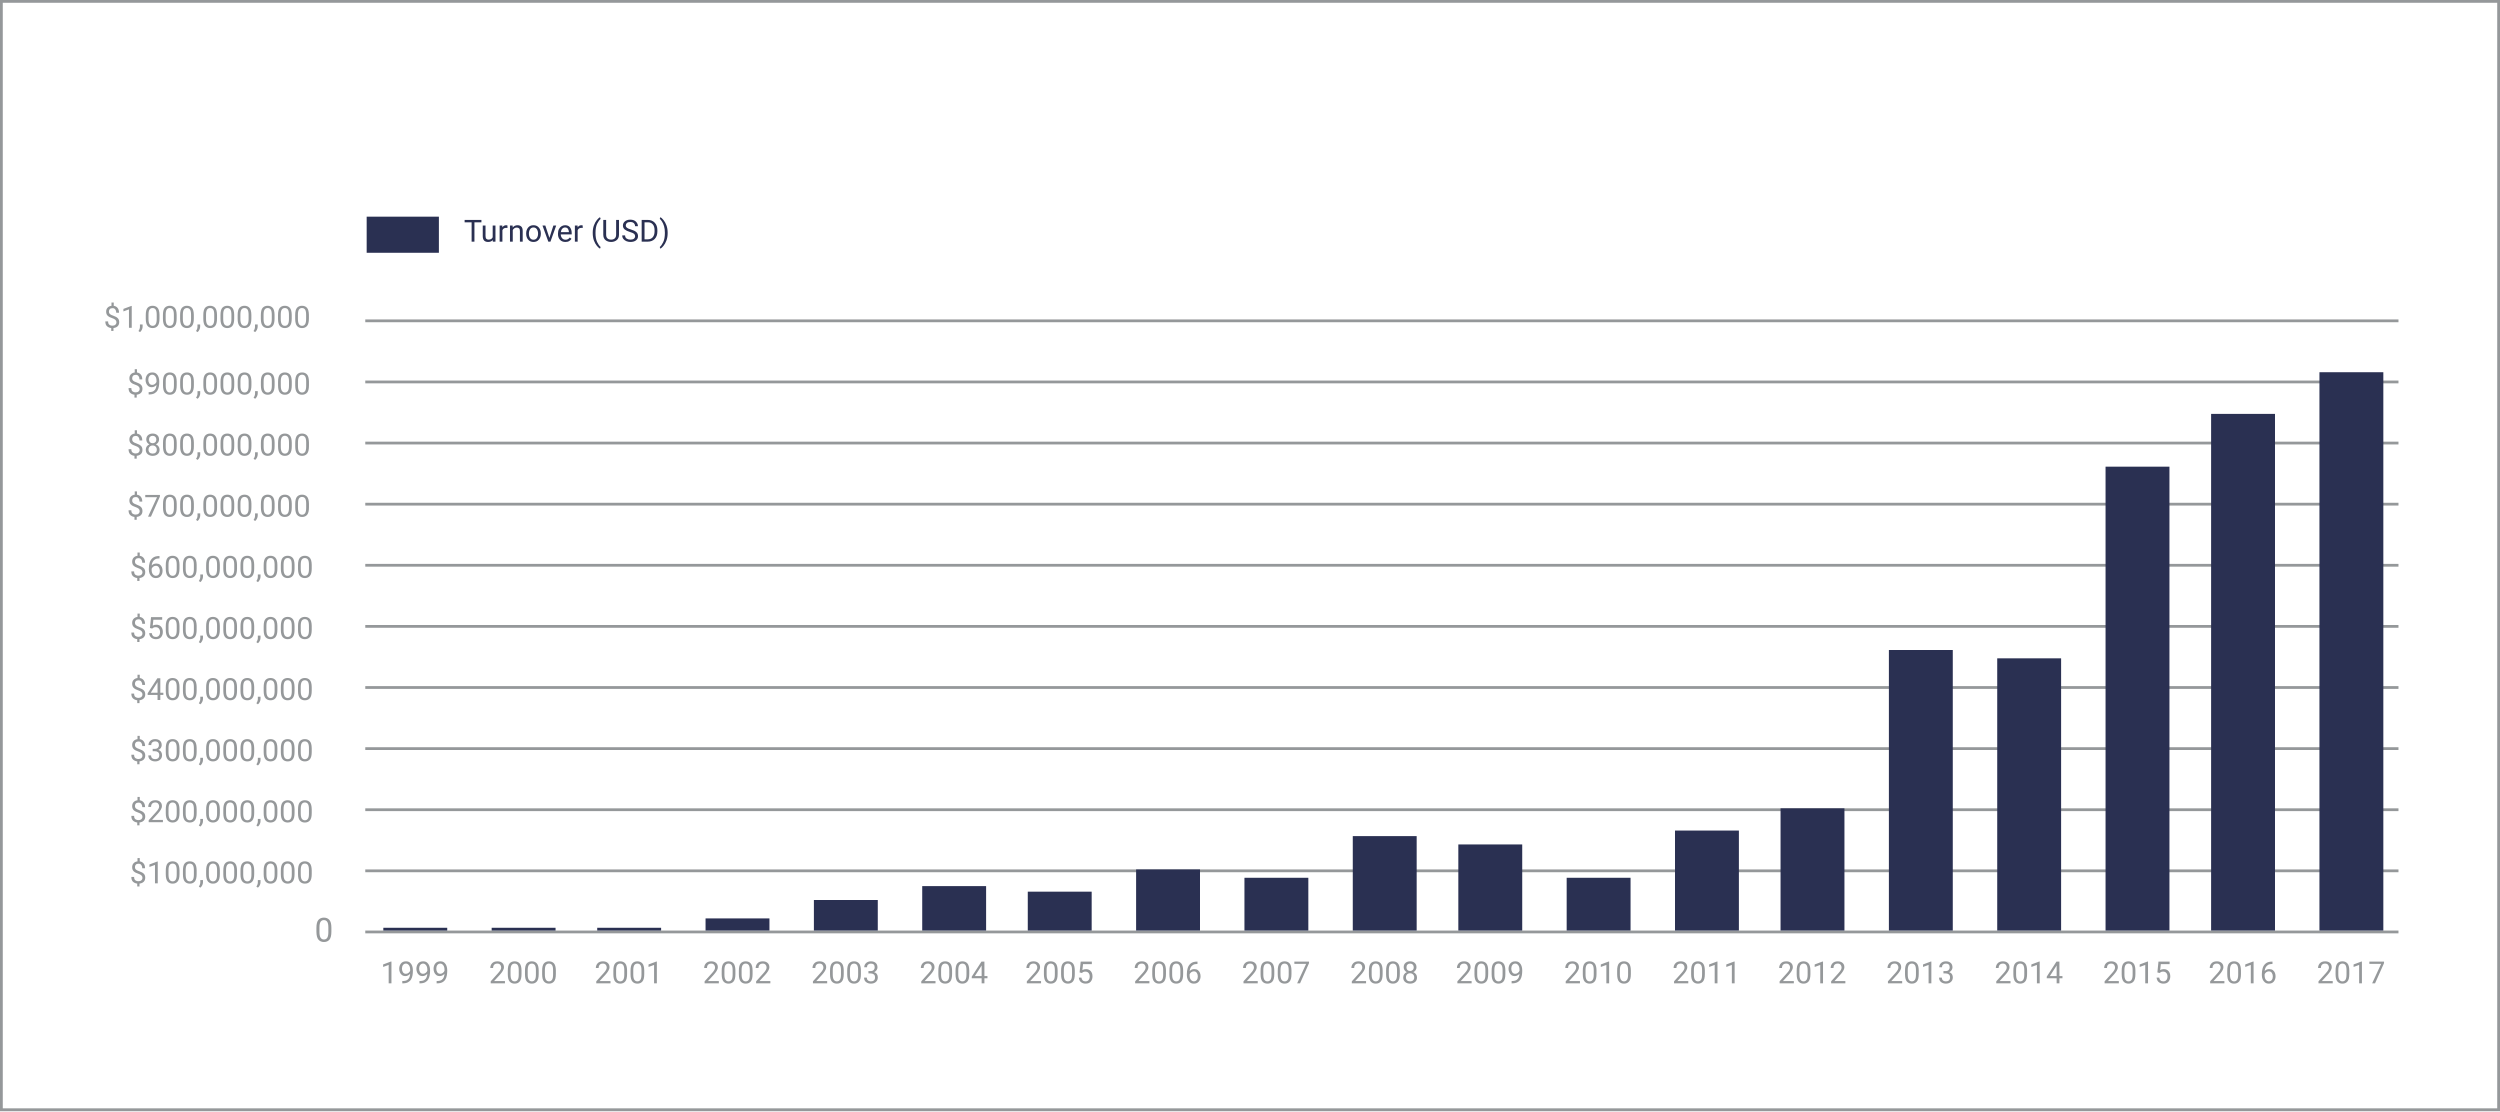
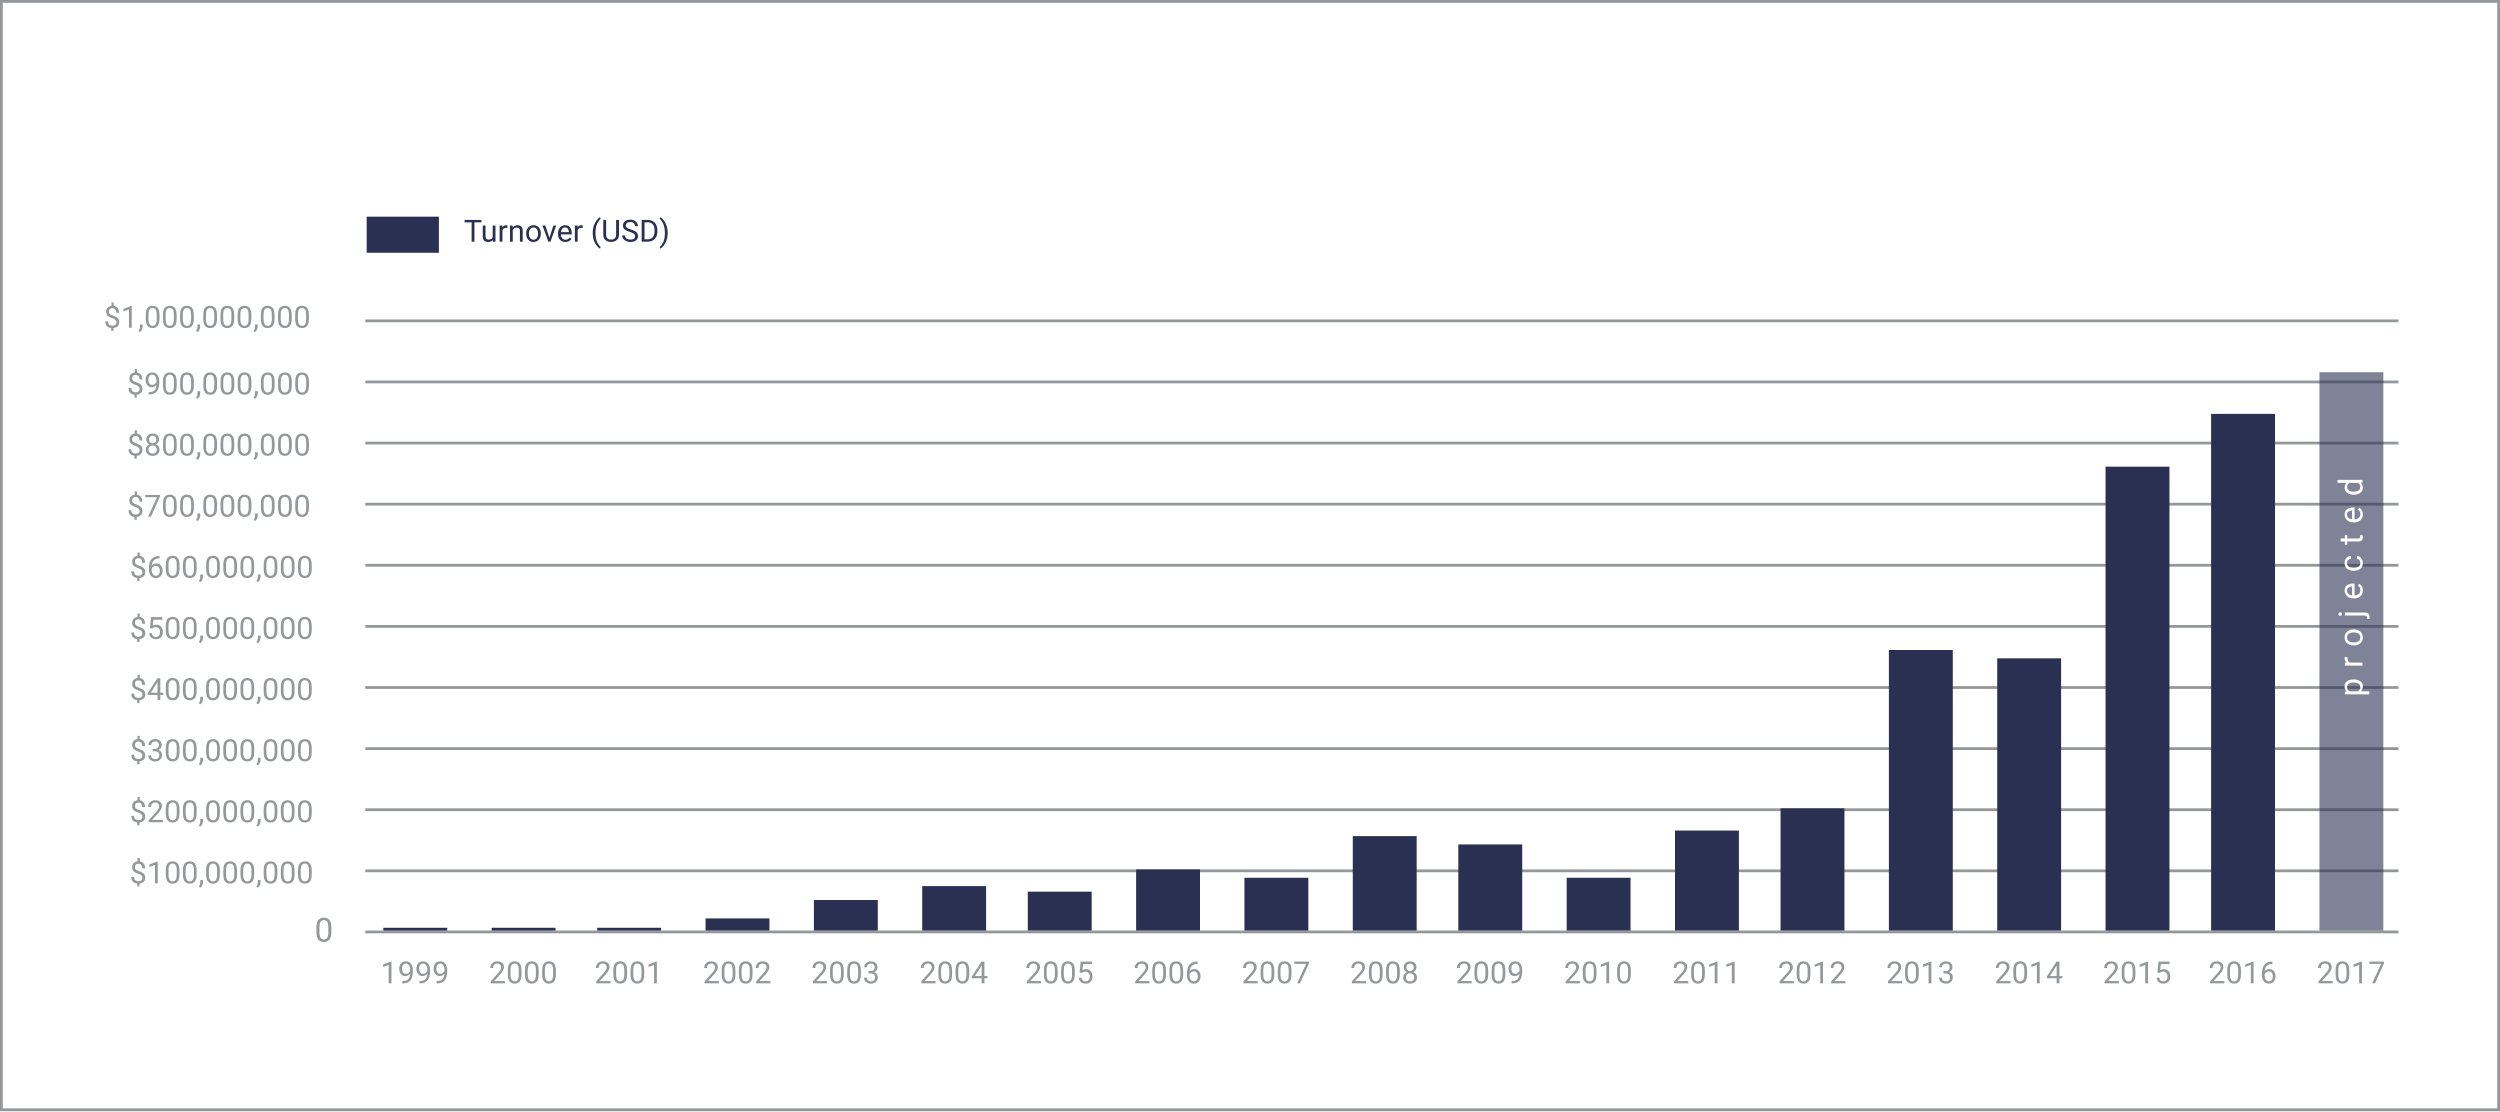
- <svg xmlns="http://www.w3.org/2000/svg" viewBox="-22082 -18601 900 400">
+ <svg xmlns="http://www.w3.org/2000/svg" viewBox="-13056 -18265 900 400">
  <defs>
-     <style>
-             .cls-1 {
-             fill: #fff;
-             }
- 
-             .cls-1, .cls-2 {
-             stroke: #95989a;
-             }
- 
-             .cls-2, .cls-8 {
-             fill: none;
-             }
- 
-             .cls-3, .cls-5 {
-             fill: #95989a;
-             }
- 
-             .cls-3, .cls-4 {
-             font-size: 11px;
-             }
- 
-             .cls-3, .cls-4, .cls-5 {
-             font-family: Roboto-Regular, Roboto;
-             }
- 
-             .cls-4, .cls-6 {
-             fill: #2a3052;
-             }
- 
-             .cls-5 {
-             font-size: 12px;
-             }
- 
-             .cls-7 {
-             stroke: none;
-             }
-         </style>
+     <style>.cls-1,.cls-8{fill:#fff}.cls-1,.cls-2{stroke:#95989a}.cls-10,.cls-2{fill:none}.cls-3,.cls-5{fill:#95989a}.cls-3,.cls-4{font-size:11px}.cls-3,.cls-4,.cls-5,.cls-8{font-family:Roboto-Regular,Roboto}.cls-4,.cls-6,.cls-7{fill:#2a3052}.cls-5,.cls-8{font-size:12px}.cls-7{opacity:.6}.cls-8{letter-spacing:.3em}.cls-9{stroke:none}</style>
  </defs>
-   <g id="Group_435" data-name="Group 435" transform="translate(1617 -147)">
-     <g id="Rectangle_312" data-name="Rectangle 312" class="cls-1" transform="translate(-23699 -18454)">
-       <rect class="cls-7" width="900" height="400" />
-       <rect class="cls-8" x="0.5" y="0.5" width="899" height="399" />
+   <g id="Group_457" data-name="Group 457" transform="translate(10643 189)">
+     <g id="Rectangle_312" data-name="Rectangle 312" class="cls-1">
+       <path class="cls-9" d="M0 0h900v400H0z" transform="translate(-23699 -18454)" />
+       <path class="cls-10" d="M.5.5h899v399H.5z" transform="translate(-23699 -18454)" />
    </g>
    <g id="Group_434" data-name="Group 434">
-       <line id="Line_91" data-name="Line 91" class="cls-2" x2="731.949" transform="translate(-23567.5 -18338.5)" />
-       <line id="Line_164" data-name="Line 164" class="cls-2" x2="731.949" transform="translate(-23567.5 -18316.5)" />
-       <line id="Line_159" data-name="Line 159" class="cls-2" x2="731.949" transform="translate(-23567.5 -18294.5)" />
-       <line id="Line_160" data-name="Line 160" class="cls-2" x2="731.949" transform="translate(-23567.5 -18272.5)" />
-       <line id="Line_161" data-name="Line 161" class="cls-2" x2="731.949" transform="translate(-23567.5 -18250.5)" />
-       <line id="Line_162" data-name="Line 162" class="cls-2" x2="731.949" transform="translate(-23567.5 -18228.5)" />
-       <line id="Line_163" data-name="Line 163" class="cls-2" x2="731.949" transform="translate(-23567.5 -18206.5)" />
-       <line id="Line_92" data-name="Line 92" class="cls-2" x2="731.949" transform="translate(-23567.5 -18184.5)" />
-       <line id="Line_93" data-name="Line 93" class="cls-2" x2="731.949" transform="translate(-23567.5 -18162.5)" />
-       <line id="Line_94" data-name="Line 94" class="cls-2" x2="731.949" transform="translate(-23567.5 -18140.5)" />
-       <line id="Line_95" data-name="Line 95" class="cls-2" x2="731.949" transform="translate(-23567.5 -18118.5)" />
+       <path id="Line_91" data-name="Line 91" class="cls-2" transform="translate(-23567.5 -18338.5)" d="M0 0h731.949" />
+       <path id="Line_164" data-name="Line 164" class="cls-2" transform="translate(-23567.5 -18316.5)" d="M0 0h731.949" />
+       <path id="Line_159" data-name="Line 159" class="cls-2" transform="translate(-23567.5 -18294.5)" d="M0 0h731.949" />
+       <path id="Line_160" data-name="Line 160" class="cls-2" transform="translate(-23567.5 -18272.5)" d="M0 0h731.949" />
+       <path id="Line_161" data-name="Line 161" class="cls-2" transform="translate(-23567.5 -18250.5)" d="M0 0h731.949" />
+       <path id="Line_162" data-name="Line 162" class="cls-2" transform="translate(-23567.5 -18228.5)" d="M0 0h731.949" />
+       <path id="Line_163" data-name="Line 163" class="cls-2" transform="translate(-23567.5 -18206.5)" d="M0 0h731.949" />
+       <path id="Line_92" data-name="Line 92" class="cls-2" transform="translate(-23567.5 -18184.5)" d="M0 0h731.949" />
+       <path id="Line_93" data-name="Line 93" class="cls-2" transform="translate(-23567.5 -18162.5)" d="M0 0h731.949" />
+       <path id="Line_94" data-name="Line 94" class="cls-2" transform="translate(-23567.5 -18140.5)" d="M0 0h731.949" />
+       <path id="Line_95" data-name="Line 95" class="cls-2" transform="translate(-23567.5 -18118.5)" d="M0 0h731.949" />
      <text id="_1_000_000_000" data-name="$1,000,000,000" class="cls-3" transform="translate(-23587 -18336)">
        <tspan x="-74.68" y="0">$1,000,000,000</tspan>
      </text>
      <text id="Turnover_USD_" data-name="Turnover (USD)" class="cls-4" transform="translate(-23532 -18367)">
        <tspan x="0" y="0">Turnover (USD)</tspan>
      </text>
      <text id="_2007" data-name="2007" class="cls-3" transform="translate(-23252 -18100)">
        <tspan x="0" y="0">2007</tspan>
      </text>
      <text id="_2003" data-name="2003" class="cls-3" transform="translate(-23407 -18100)">
        <tspan x="0" y="0">2003</tspan>
      </text>
      <text id="_2011" data-name="2011" class="cls-3" transform="translate(-23097 -18100)">
        <tspan x="0" y="0">2011</tspan>
      </text>
      <text id="_2001" data-name="2001" class="cls-3" transform="translate(-23485 -18100)">
        <tspan x="0" y="0">2001</tspan>
      </text>
      <text id="_2009" data-name="2009" class="cls-3" transform="translate(-23175 -18100)">
        <tspan x="0" y="0">2009</tspan>
      </text>
      <text id="_2005" data-name="2005" class="cls-3" transform="translate(-23330 -18100)">
        <tspan x="0" y="0">2005</tspan>
      </text>
      <text id="_2013" data-name="2013" class="cls-3" transform="translate(-23020 -18100)">
        <tspan x="0" y="0">2013</tspan>
      </text>
      <text id="_2000" data-name="2000" class="cls-3" transform="translate(-23523 -18100)">
        <tspan x="0" y="0">2000</tspan>
      </text>
      <text id="_1999" data-name="1999" class="cls-3" transform="translate(-23562 -18100)">
        <tspan x="0" y="0">1999</tspan>
      </text>
      <text id="_2008" data-name="2008" class="cls-3" transform="translate(-23213 -18100)">
        <tspan x="0" y="0">2008</tspan>
      </text>
      <text id="_2004" data-name="2004" class="cls-3" transform="translate(-23368 -18100)">
        <tspan x="0" y="0">2004</tspan>
      </text>
      <text id="_2012" data-name="2012" class="cls-3" transform="translate(-23059 -18100)">
        <tspan x="0" y="0">2012</tspan>
      </text>
      <text id="_2002" data-name="2002" class="cls-3" transform="translate(-23446 -18100)">
        <tspan x="0" y="0">2002</tspan>
      </text>
      <text id="_2010" data-name="2010" class="cls-3" transform="translate(-23136 -18100)">
        <tspan x="0" y="0">2010</tspan>
      </text>
      <text id="_2006" data-name="2006" class="cls-3" transform="translate(-23291 -18100)">
        <tspan x="0" y="0">2006</tspan>
      </text>
      <text id="_2014" data-name="2014" class="cls-3" transform="translate(-22981 -18100)">
        <tspan x="0" y="0">2014</tspan>
      </text>
      <text id="_2015" data-name="2015" class="cls-3" transform="translate(-22942 -18100)">
        <tspan x="0" y="0">2015</tspan>
      </text>
      <text id="_2017" data-name="2017" class="cls-3" transform="translate(-22865 -18100)">
        <tspan x="0" y="0">2017</tspan>
      </text>
      <text id="_2016" data-name="2016" class="cls-3" transform="translate(-22904 -18100)">
        <tspan x="0" y="0">2016</tspan>
      </text>
      <text id="_700_000_000" data-name="$700,000,000" class="cls-3" transform="translate(-23587 -18268)">
        <tspan x="-66.312" y="0">$700,000,000</tspan>
      </text>
      <text id="_800_000_000" data-name="$800,000,000" class="cls-3" transform="translate(-23587 -18290)">
        <tspan x="-66.312" y="0">$800,000,000</tspan>
      </text>
      <text id="_900_000_000" data-name="$900,000,000" class="cls-3" transform="translate(-23587 -18312)">
        <tspan x="-66.312" y="0">$900,000,000</tspan>
      </text>
      <text id="_500_000_000" data-name="$500,000,000" class="cls-3" transform="translate(-23586 -18224)">
        <tspan x="-66.312" y="0">$500,000,000</tspan>
      </text>
      <text id="_600_000_000" data-name="$600,000,000" class="cls-3" transform="translate(-23586 -18246)">
        <tspan x="-66.312" y="0">$600,000,000</tspan>
      </text>
      <text id="_300_000_000" data-name="$300,000,000" class="cls-3" transform="translate(-23586 -18180)">
        <tspan x="-66.312" y="0">$300,000,000</tspan>
      </text>
      <text id="_400_000_000" data-name="$400,000,000" class="cls-3" transform="translate(-23586 -18202)">
        <tspan x="-66.312" y="0">$400,000,000</tspan>
      </text>
      <text id="_200_000_000" data-name="$200,000,000" class="cls-3" transform="translate(-23586 -18158)">
        <tspan x="-66.312" y="0">$200,000,000</tspan>
      </text>
      <text id="_100_000_000" data-name="$100,000,000" class="cls-3" transform="translate(-23586 -18136)">
        <tspan x="-66.312" y="0">$100,000,000</tspan>
      </text>
      <text id="_0" data-name="0" class="cls-5" transform="translate(-23579 -18115)">
        <tspan x="-6.762" y="0">0</tspan>
      </text>
-       <rect id="Rectangle_313" data-name="Rectangle 313" class="cls-6" width="26" height="13" transform="translate(-23567 -18376)" />
-       <rect id="Rectangle_314" data-name="Rectangle 314" class="cls-6" width="23" height="167" transform="translate(-22941 -18286)" />
-       <rect id="Rectangle_329" data-name="Rectangle 329" class="cls-6" width="23" height="201" transform="translate(-22864 -18320)" />
-       <rect id="Rectangle_671" data-name="Rectangle 671" class="cls-6" width="23" height="186" transform="translate(-22903 -18305)" />
-       <rect id="Rectangle_315" data-name="Rectangle 315" class="cls-6" width="23" height="98" transform="translate(-22980 -18217)" />
-       <rect id="Rectangle_316" data-name="Rectangle 316" class="cls-6" width="23" height="101" transform="translate(-23019 -18220)" />
-       <rect id="Rectangle_317" data-name="Rectangle 317" class="cls-6" width="23" height="44" transform="translate(-23058 -18163)" />
-       <rect id="Rectangle_318" data-name="Rectangle 318" class="cls-6" width="23" height="31" transform="translate(-23174 -18150)" />
-       <rect id="Rectangle_319" data-name="Rectangle 319" class="cls-6" width="23" height="19" transform="translate(-23251 -18138)" />
-       <rect id="Rectangle_320" data-name="Rectangle 320" class="cls-6" width="23" height="16" transform="translate(-23367 -18135)" />
-       <rect id="Rectangle_321" data-name="Rectangle 321" class="cls-6" width="23" height="11" transform="translate(-23406 -18130)" />
-       <rect id="Rectangle_322" data-name="Rectangle 322" class="cls-6" width="23" height="14" transform="translate(-23329 -18133)" />
-       <path id="Path_539" data-name="Path 539" class="cls-6" d="M0-2.373H23V2H0Z" transform="translate(-23445 -18121)" />
-       <rect id="Rectangle_328" data-name="Rectangle 328" class="cls-6" width="23" height="1" transform="translate(-23484 -18120)" />
-       <rect id="Rectangle_670" data-name="Rectangle 670" class="cls-6" width="23" height="1" transform="translate(-23522 -18120)" />
-       <rect id="Rectangle_669" data-name="Rectangle 669" class="cls-6" width="23" height="1" transform="translate(-23561 -18120)" />
-       <rect id="Rectangle_324" data-name="Rectangle 324" class="cls-6" width="23" height="34" transform="translate(-23212 -18153)" />
-       <rect id="Rectangle_325" data-name="Rectangle 325" class="cls-6" width="23" height="22" transform="translate(-23290 -18141)" />
-       <rect id="Rectangle_326" data-name="Rectangle 326" class="cls-6" width="23" height="36" transform="translate(-23096 -18155)" />
-       <rect id="Rectangle_327" data-name="Rectangle 327" class="cls-6" width="23" height="19" transform="translate(-23135 -18138)" />
+       <path id="Rectangle_313" data-name="Rectangle 313" class="cls-6" transform="translate(-23567 -18376)" d="M0 0h26v13H0z" />
+       <path id="Rectangle_314" data-name="Rectangle 314" class="cls-6" transform="translate(-22941 -18286)" d="M0 0h23v167H0z" />
+       <path id="Rectangle_329" data-name="Rectangle 329" class="cls-7" transform="translate(-22864 -18320)" d="M0 0h23v201H0z" />
+       <path id="Rectangle_671" data-name="Rectangle 671" class="cls-6" transform="translate(-22903 -18305)" d="M0 0h23v186H0z" />
+       <path id="Rectangle_315" data-name="Rectangle 315" class="cls-6" transform="translate(-22980 -18217)" d="M0 0h23v98H0z" />
+       <path id="Rectangle_316" data-name="Rectangle 316" class="cls-6" transform="translate(-23019 -18220)" d="M0 0h23v101H0z" />
+       <path id="Rectangle_317" data-name="Rectangle 317" class="cls-6" transform="translate(-23058 -18163)" d="M0 0h23v44H0z" />
+       <path id="Rectangle_318" data-name="Rectangle 318" class="cls-6" transform="translate(-23174 -18150)" d="M0 0h23v31H0z" />
+       <path id="Rectangle_319" data-name="Rectangle 319" class="cls-6" transform="translate(-23251 -18138)" d="M0 0h23v19H0z" />
+       <path id="Rectangle_320" data-name="Rectangle 320" class="cls-6" transform="translate(-23367 -18135)" d="M0 0h23v16H0z" />
+       <path id="Rectangle_321" data-name="Rectangle 321" class="cls-6" transform="translate(-23406 -18130)" d="M0 0h23v11H0z" />
+       <path id="Rectangle_322" data-name="Rectangle 322" class="cls-6" transform="translate(-23329 -18133)" d="M0 0h23v14H0z" />
+       <path id="Path_539" data-name="Path 539" class="cls-6" d="M0-2.373h23V2H0z" transform="translate(-23445 -18121)" />
+       <path id="Rectangle_328" data-name="Rectangle 328" class="cls-6" transform="translate(-23484 -18120)" d="M0 0h23v1H0z" />
+       <path id="Rectangle_670" data-name="Rectangle 670" class="cls-6" transform="translate(-23522 -18120)" d="M0 0h23v1H0z" />
+       <path id="Rectangle_669" data-name="Rectangle 669" class="cls-6" transform="translate(-23561 -18120)" d="M0 0h23v1H0z" />
+       <path id="Rectangle_324" data-name="Rectangle 324" class="cls-6" transform="translate(-23212 -18153)" d="M0 0h23v34H0z" />
+       <path id="Rectangle_325" data-name="Rectangle 325" class="cls-6" transform="translate(-23290 -18141)" d="M0 0h23v22H0z" />
+       <path id="Rectangle_326" data-name="Rectangle 326" class="cls-6" transform="translate(-23096 -18155)" d="M0 0h23v36H0z" />
+       <path id="Rectangle_327" data-name="Rectangle 327" class="cls-6" transform="translate(-23135 -18138)" d="M0 0h23v19H0z" />
+       <text id="projected" class="cls-8" transform="rotate(-90 -20523 2338.5)">
+         <tspan x="18.714" y="13">projected</tspan>
+       </text>
    </g>
  </g>
</svg>
